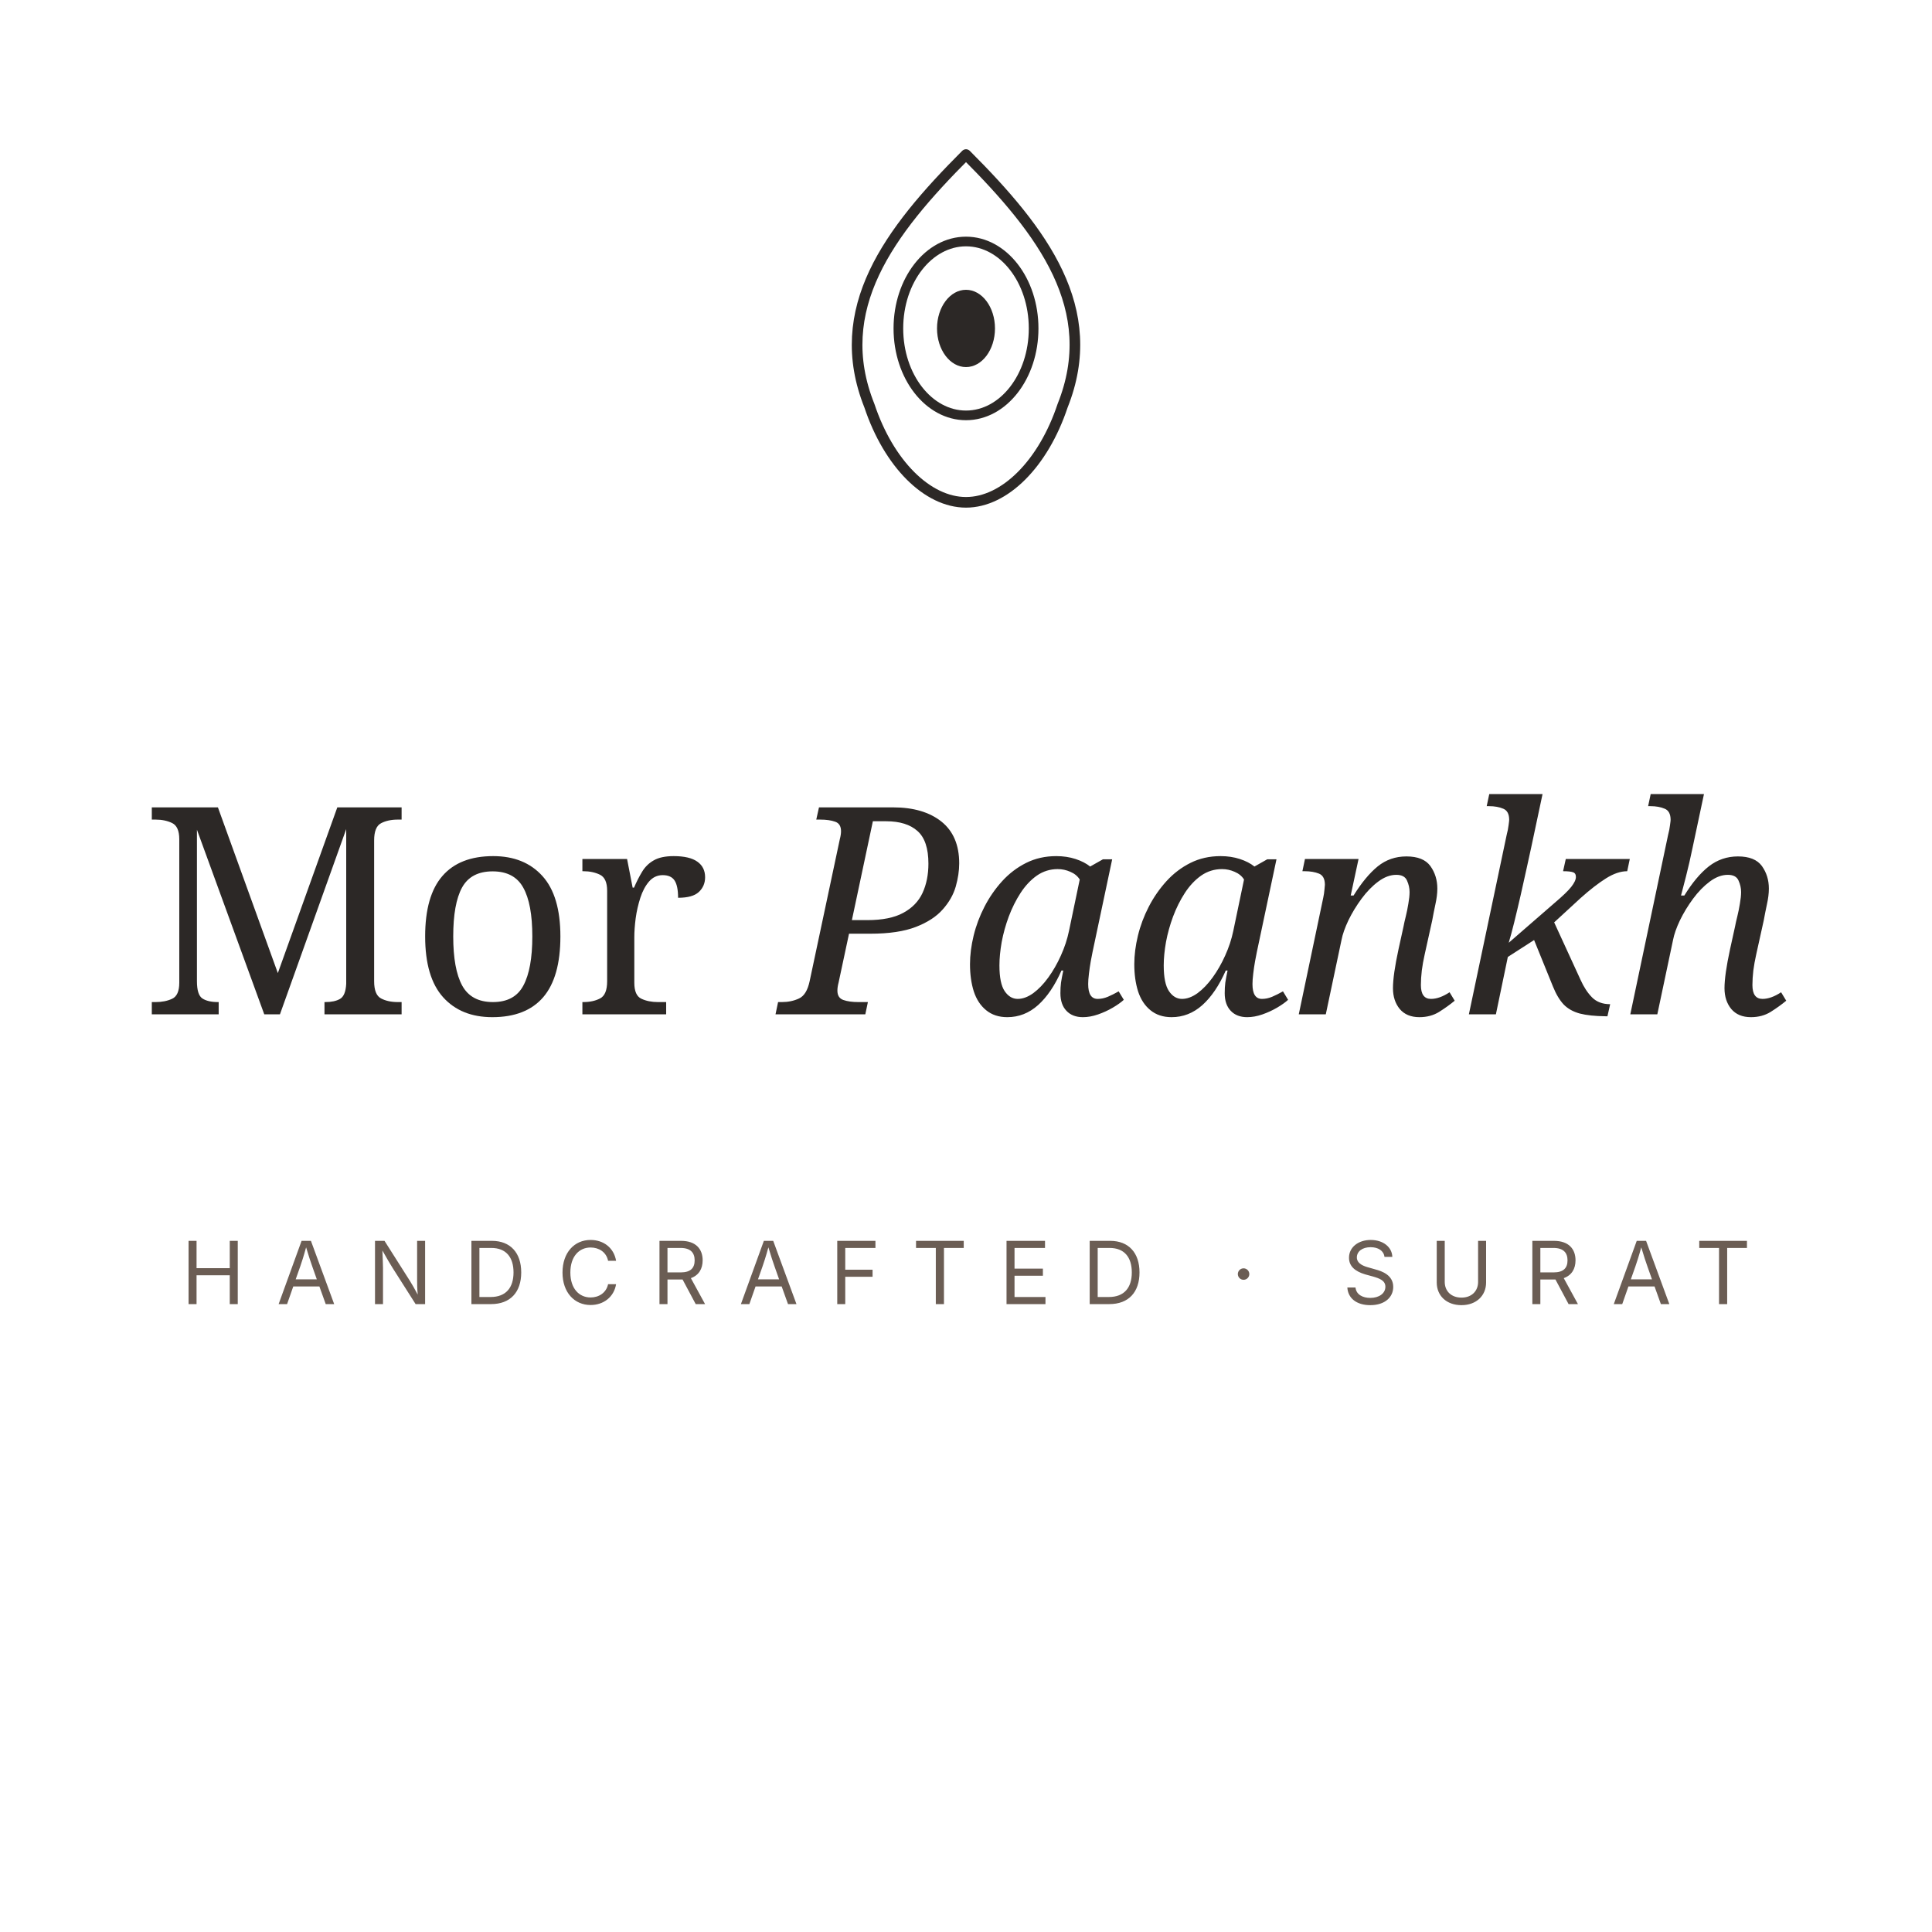
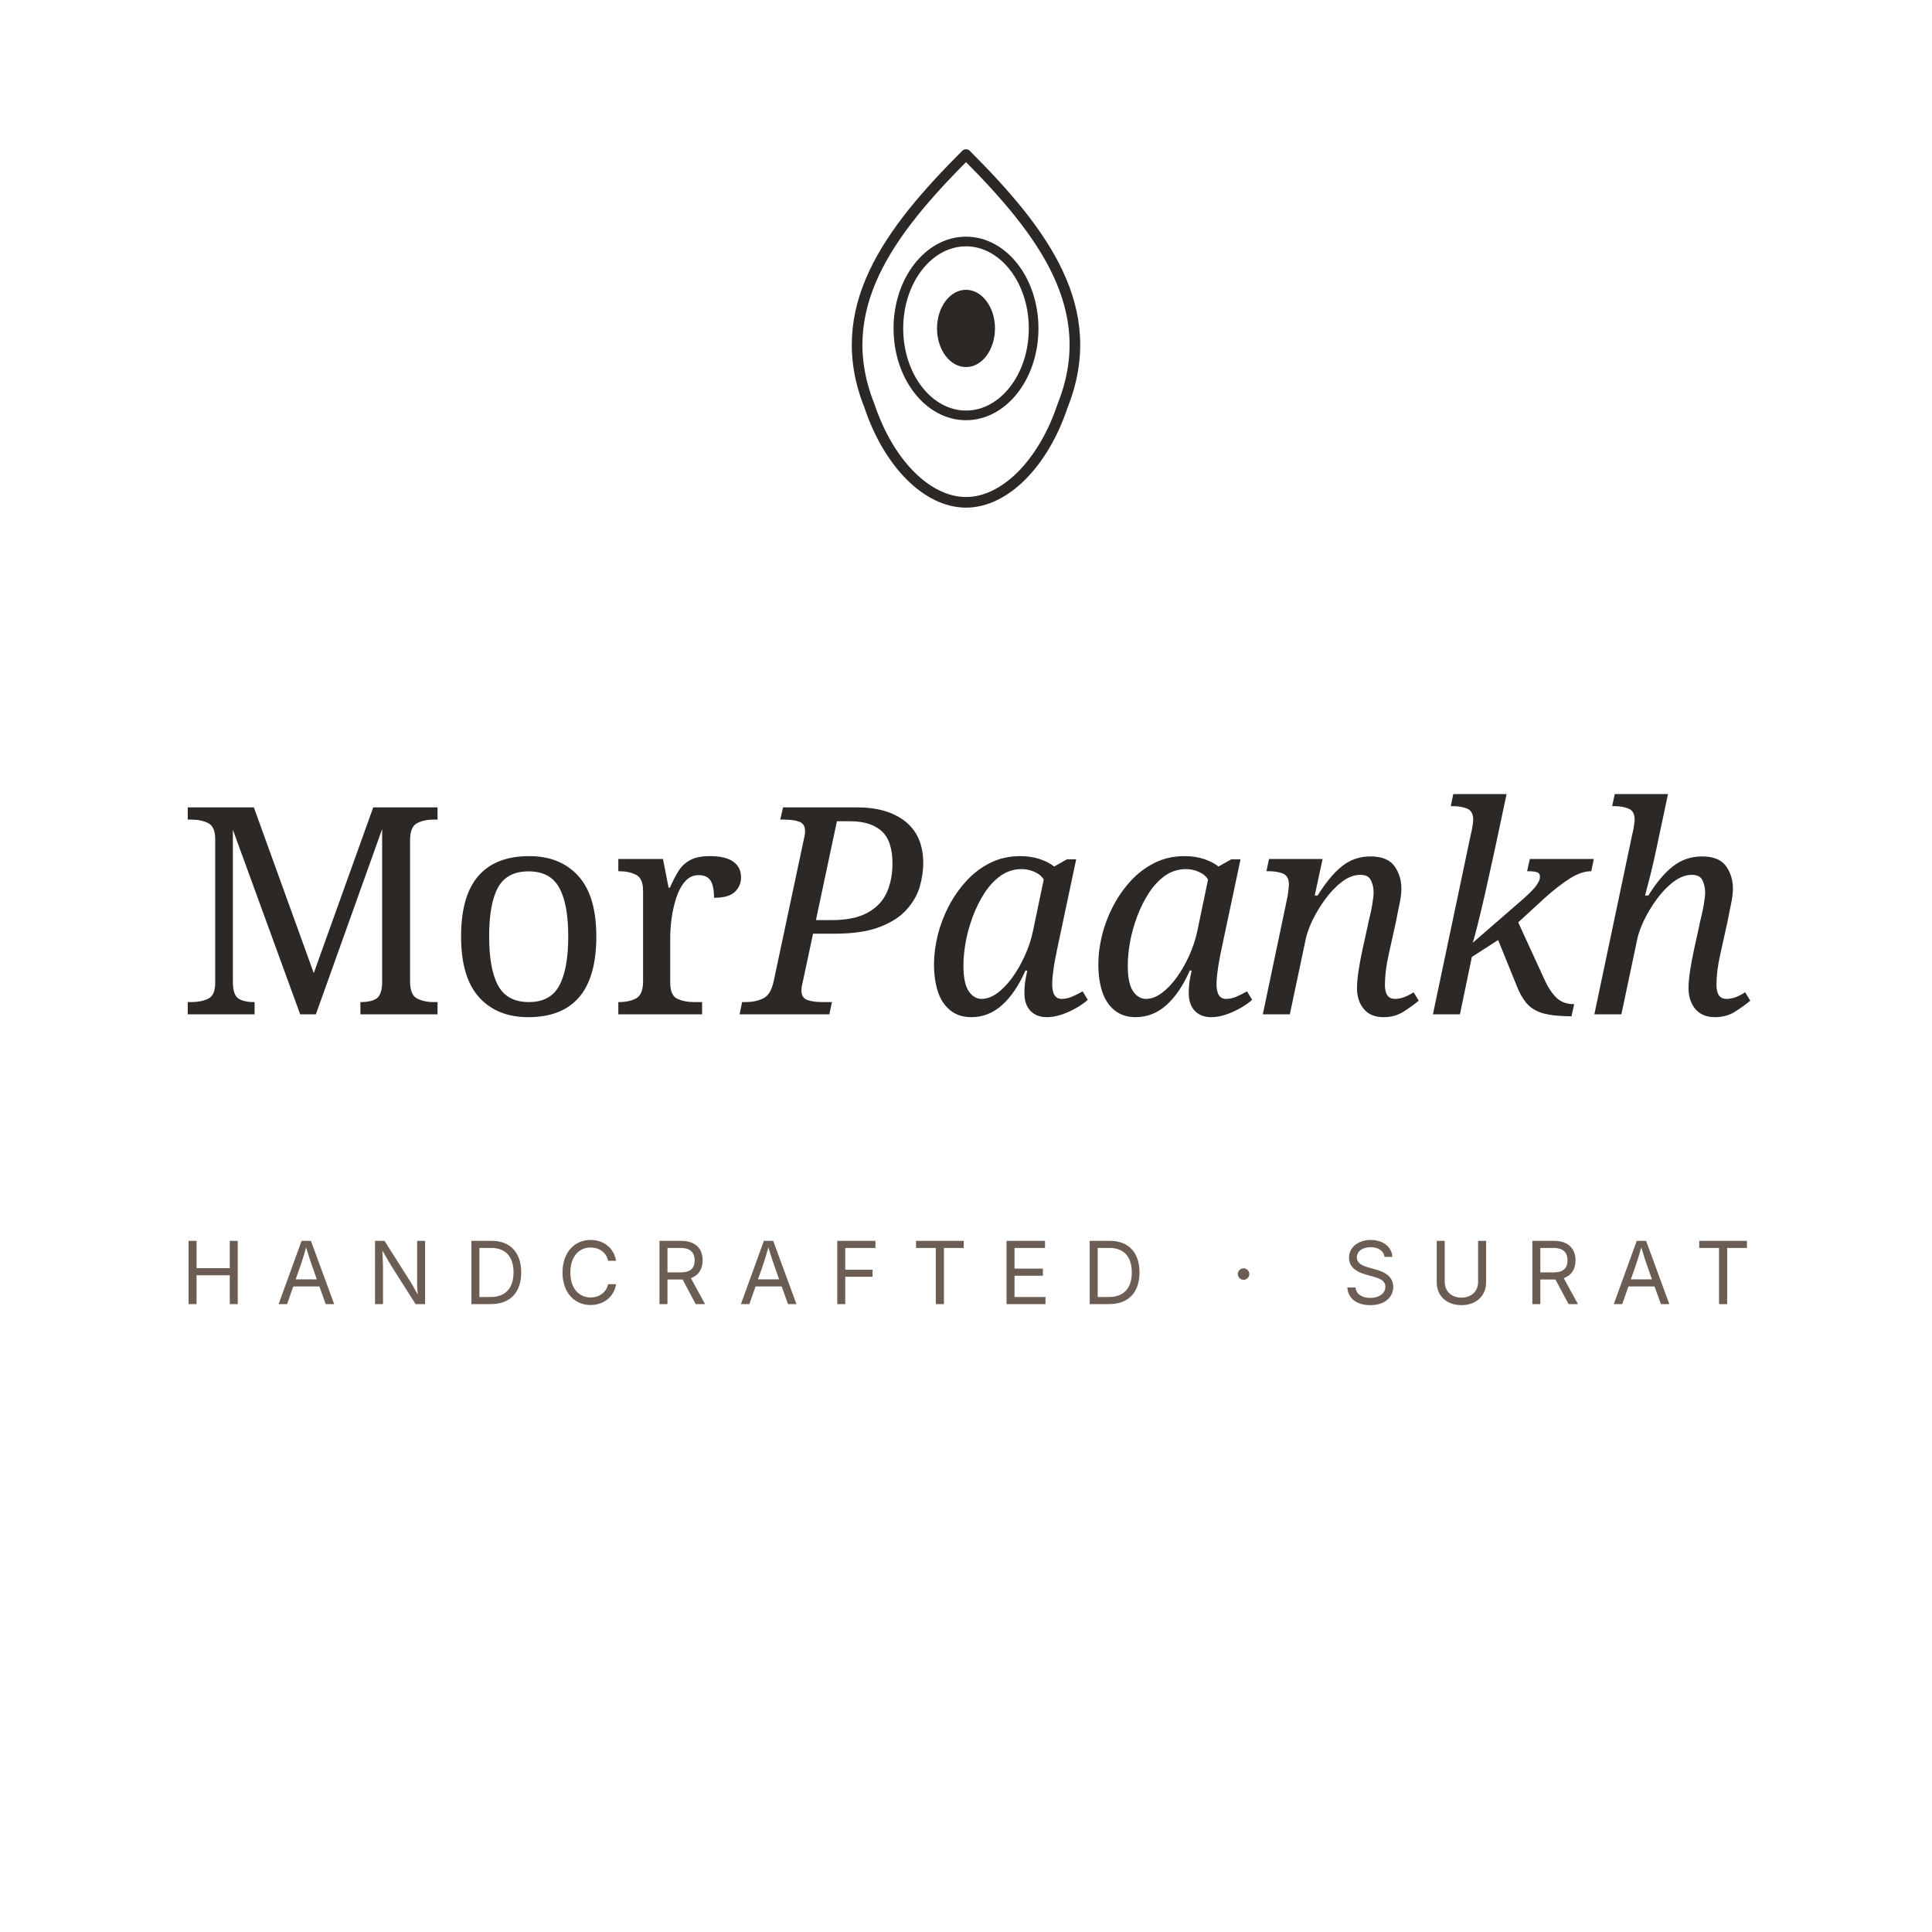
<svg xmlns="http://www.w3.org/2000/svg" viewBox="0 0 200 200" width="200" height="200">
  <g transform="translate(78,12)">
    <path d="M22 4 C 30 12, 36 20, 32 30 C 30 36, 26 40, 22 40 C 18 40, 14 36, 12 30 C 8 20, 14 12, 22 4 Z" stroke="#2C2826" stroke-width="1.1" fill="none" stroke-linejoin="round" />
    <ellipse cx="22" cy="22" rx="7" ry="9" stroke="#2C2826" stroke-width="1" fill="none" />
    <ellipse cx="22" cy="22" rx="3" ry="4" fill="#2C2826" />
  </g>
-   <text x="100" y="105" text-anchor="middle" fill="#2C2826" font-family="Cormorant Garamond, Georgia, serif" font-size="30" font-weight="500" letter-spacing="-0.012em">Mor <tspan font-style="italic" font-weight="500">Paankh</tspan>
+   <text x="100" y="105" text-anchor="middle" fill="#2C2826" font-family="Cormorant Garamond, Georgia, serif" font-size="30" font-weight="500" letter-spacing="-0.012em">Mor<tspan font-style="italic" font-weight="500">Paankh</tspan>
  </text>
  <text x="100" y="135" text-anchor="middle" fill="#6b5d54" font-family="Inter, system-ui, sans-serif" font-size="9" letter-spacing="3.2">HANDCRAFTED · SURAT</text>
</svg>
